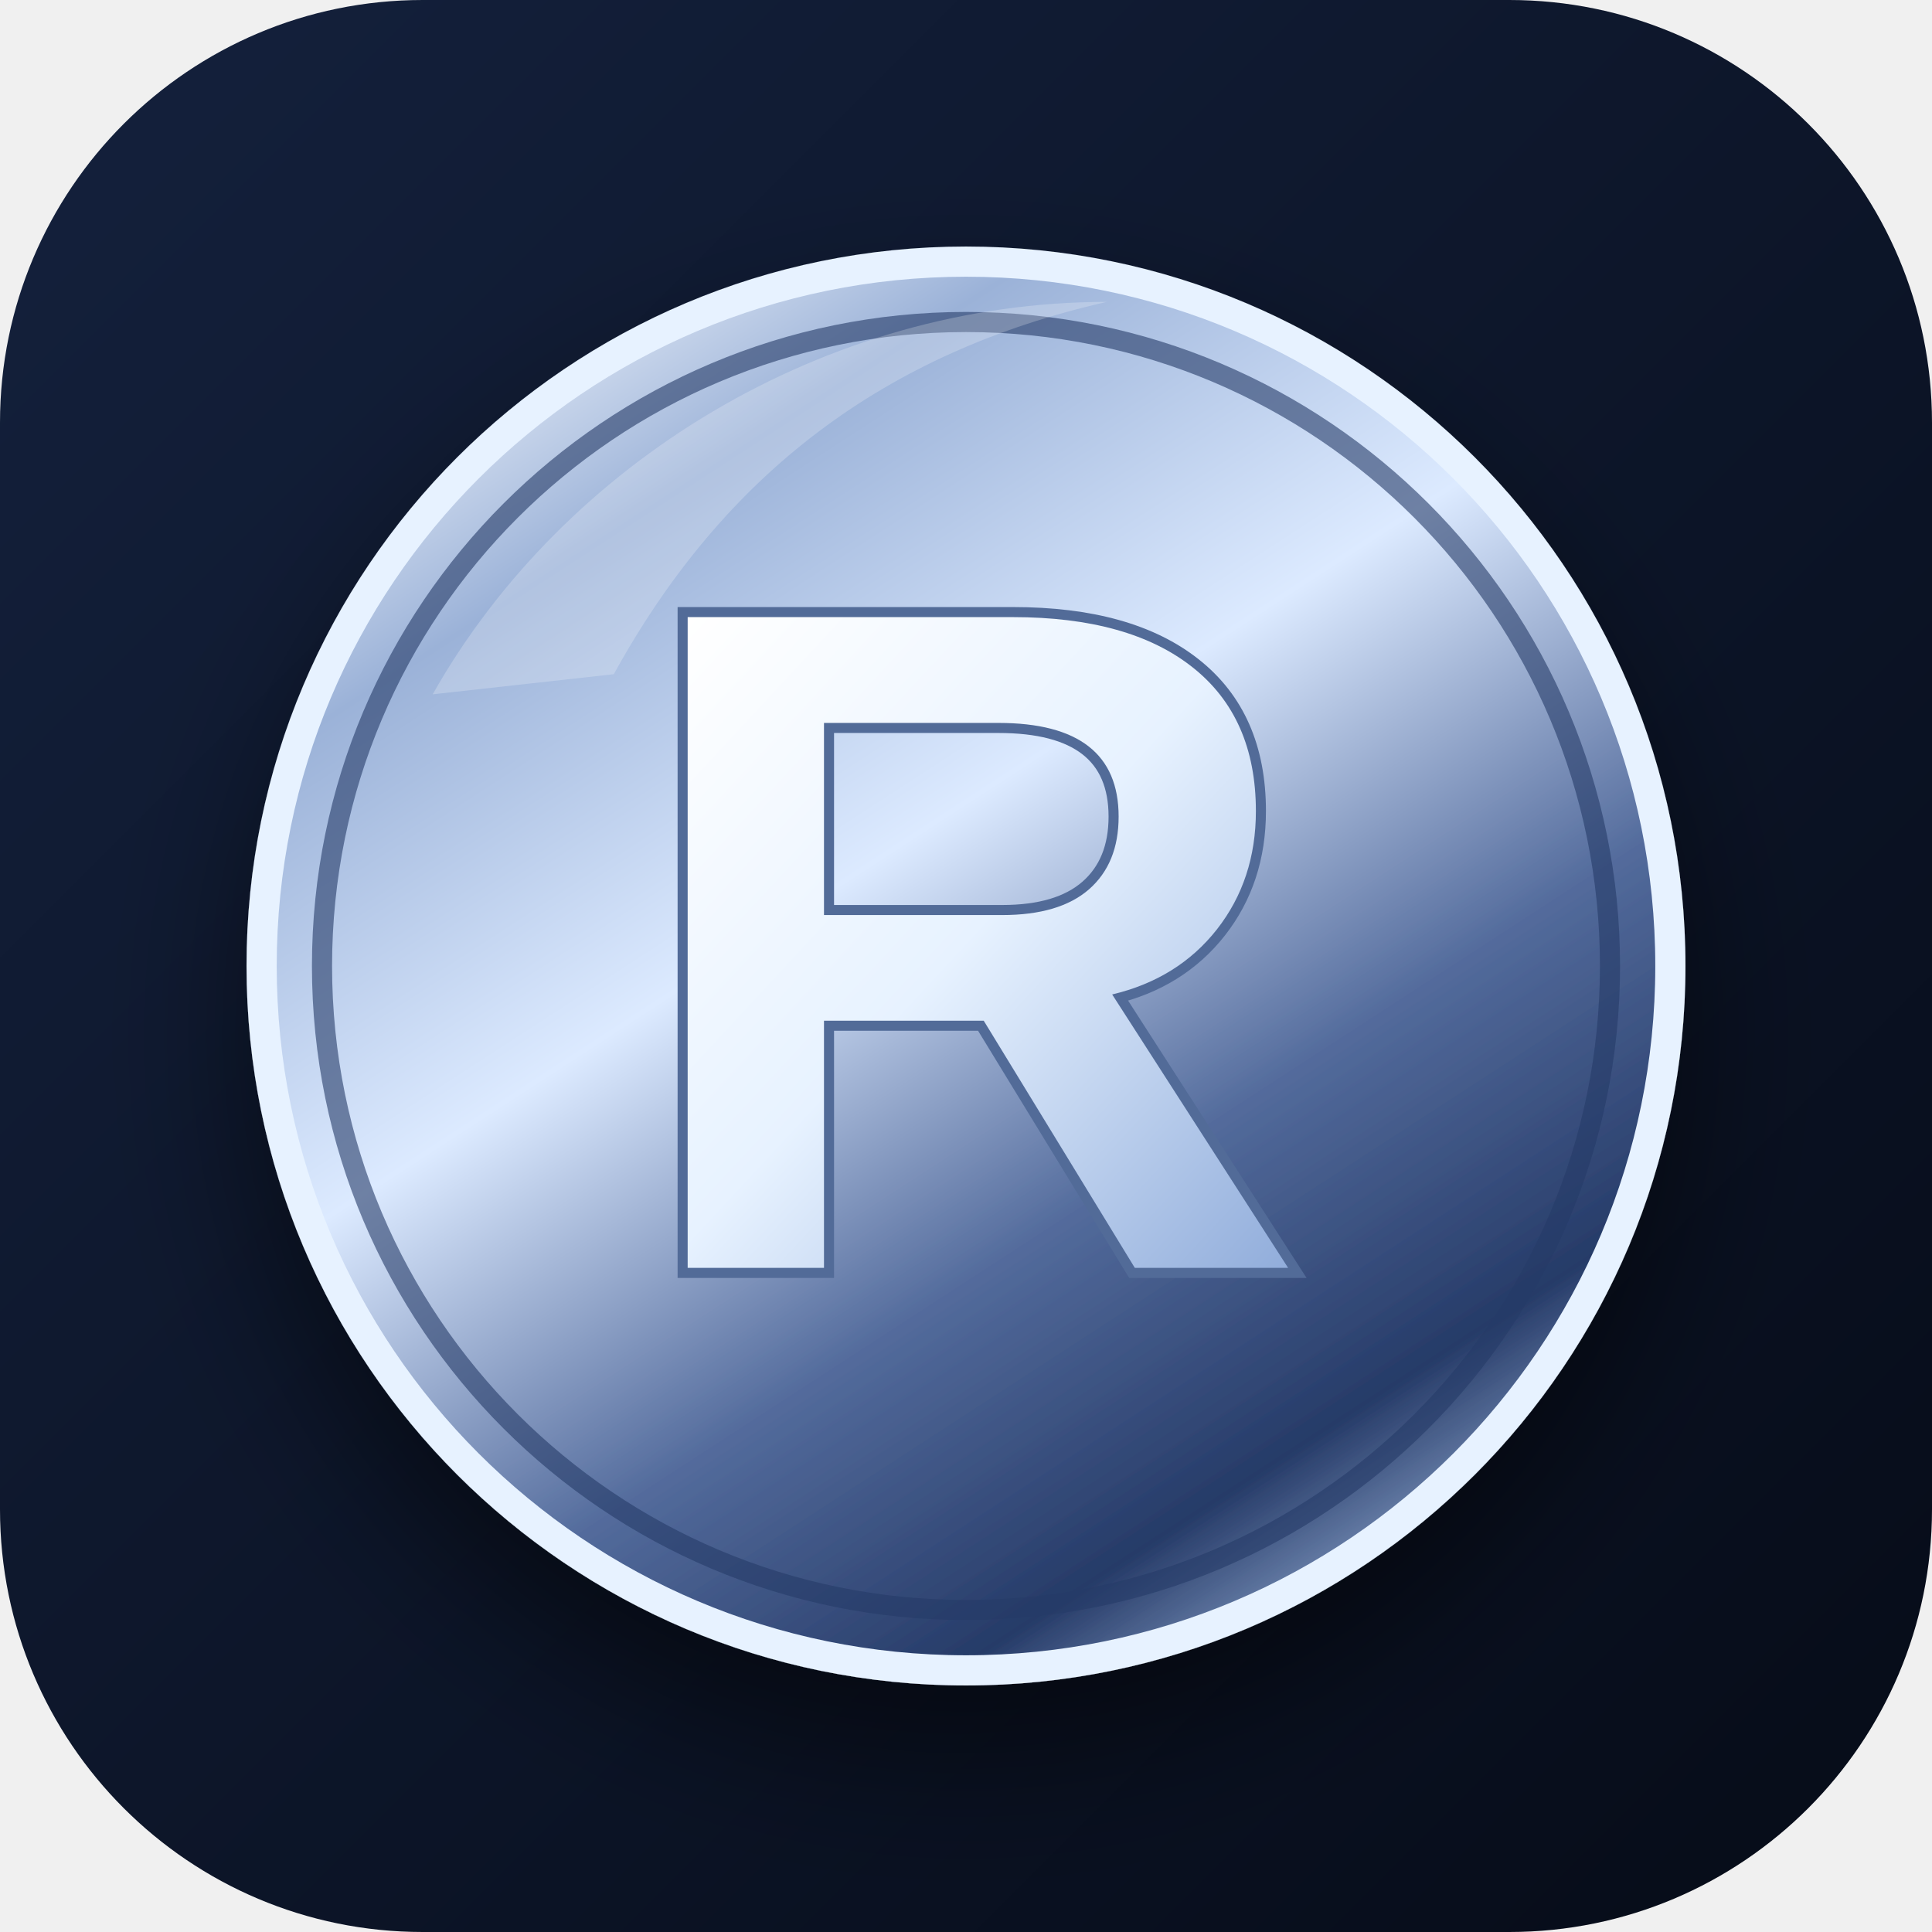
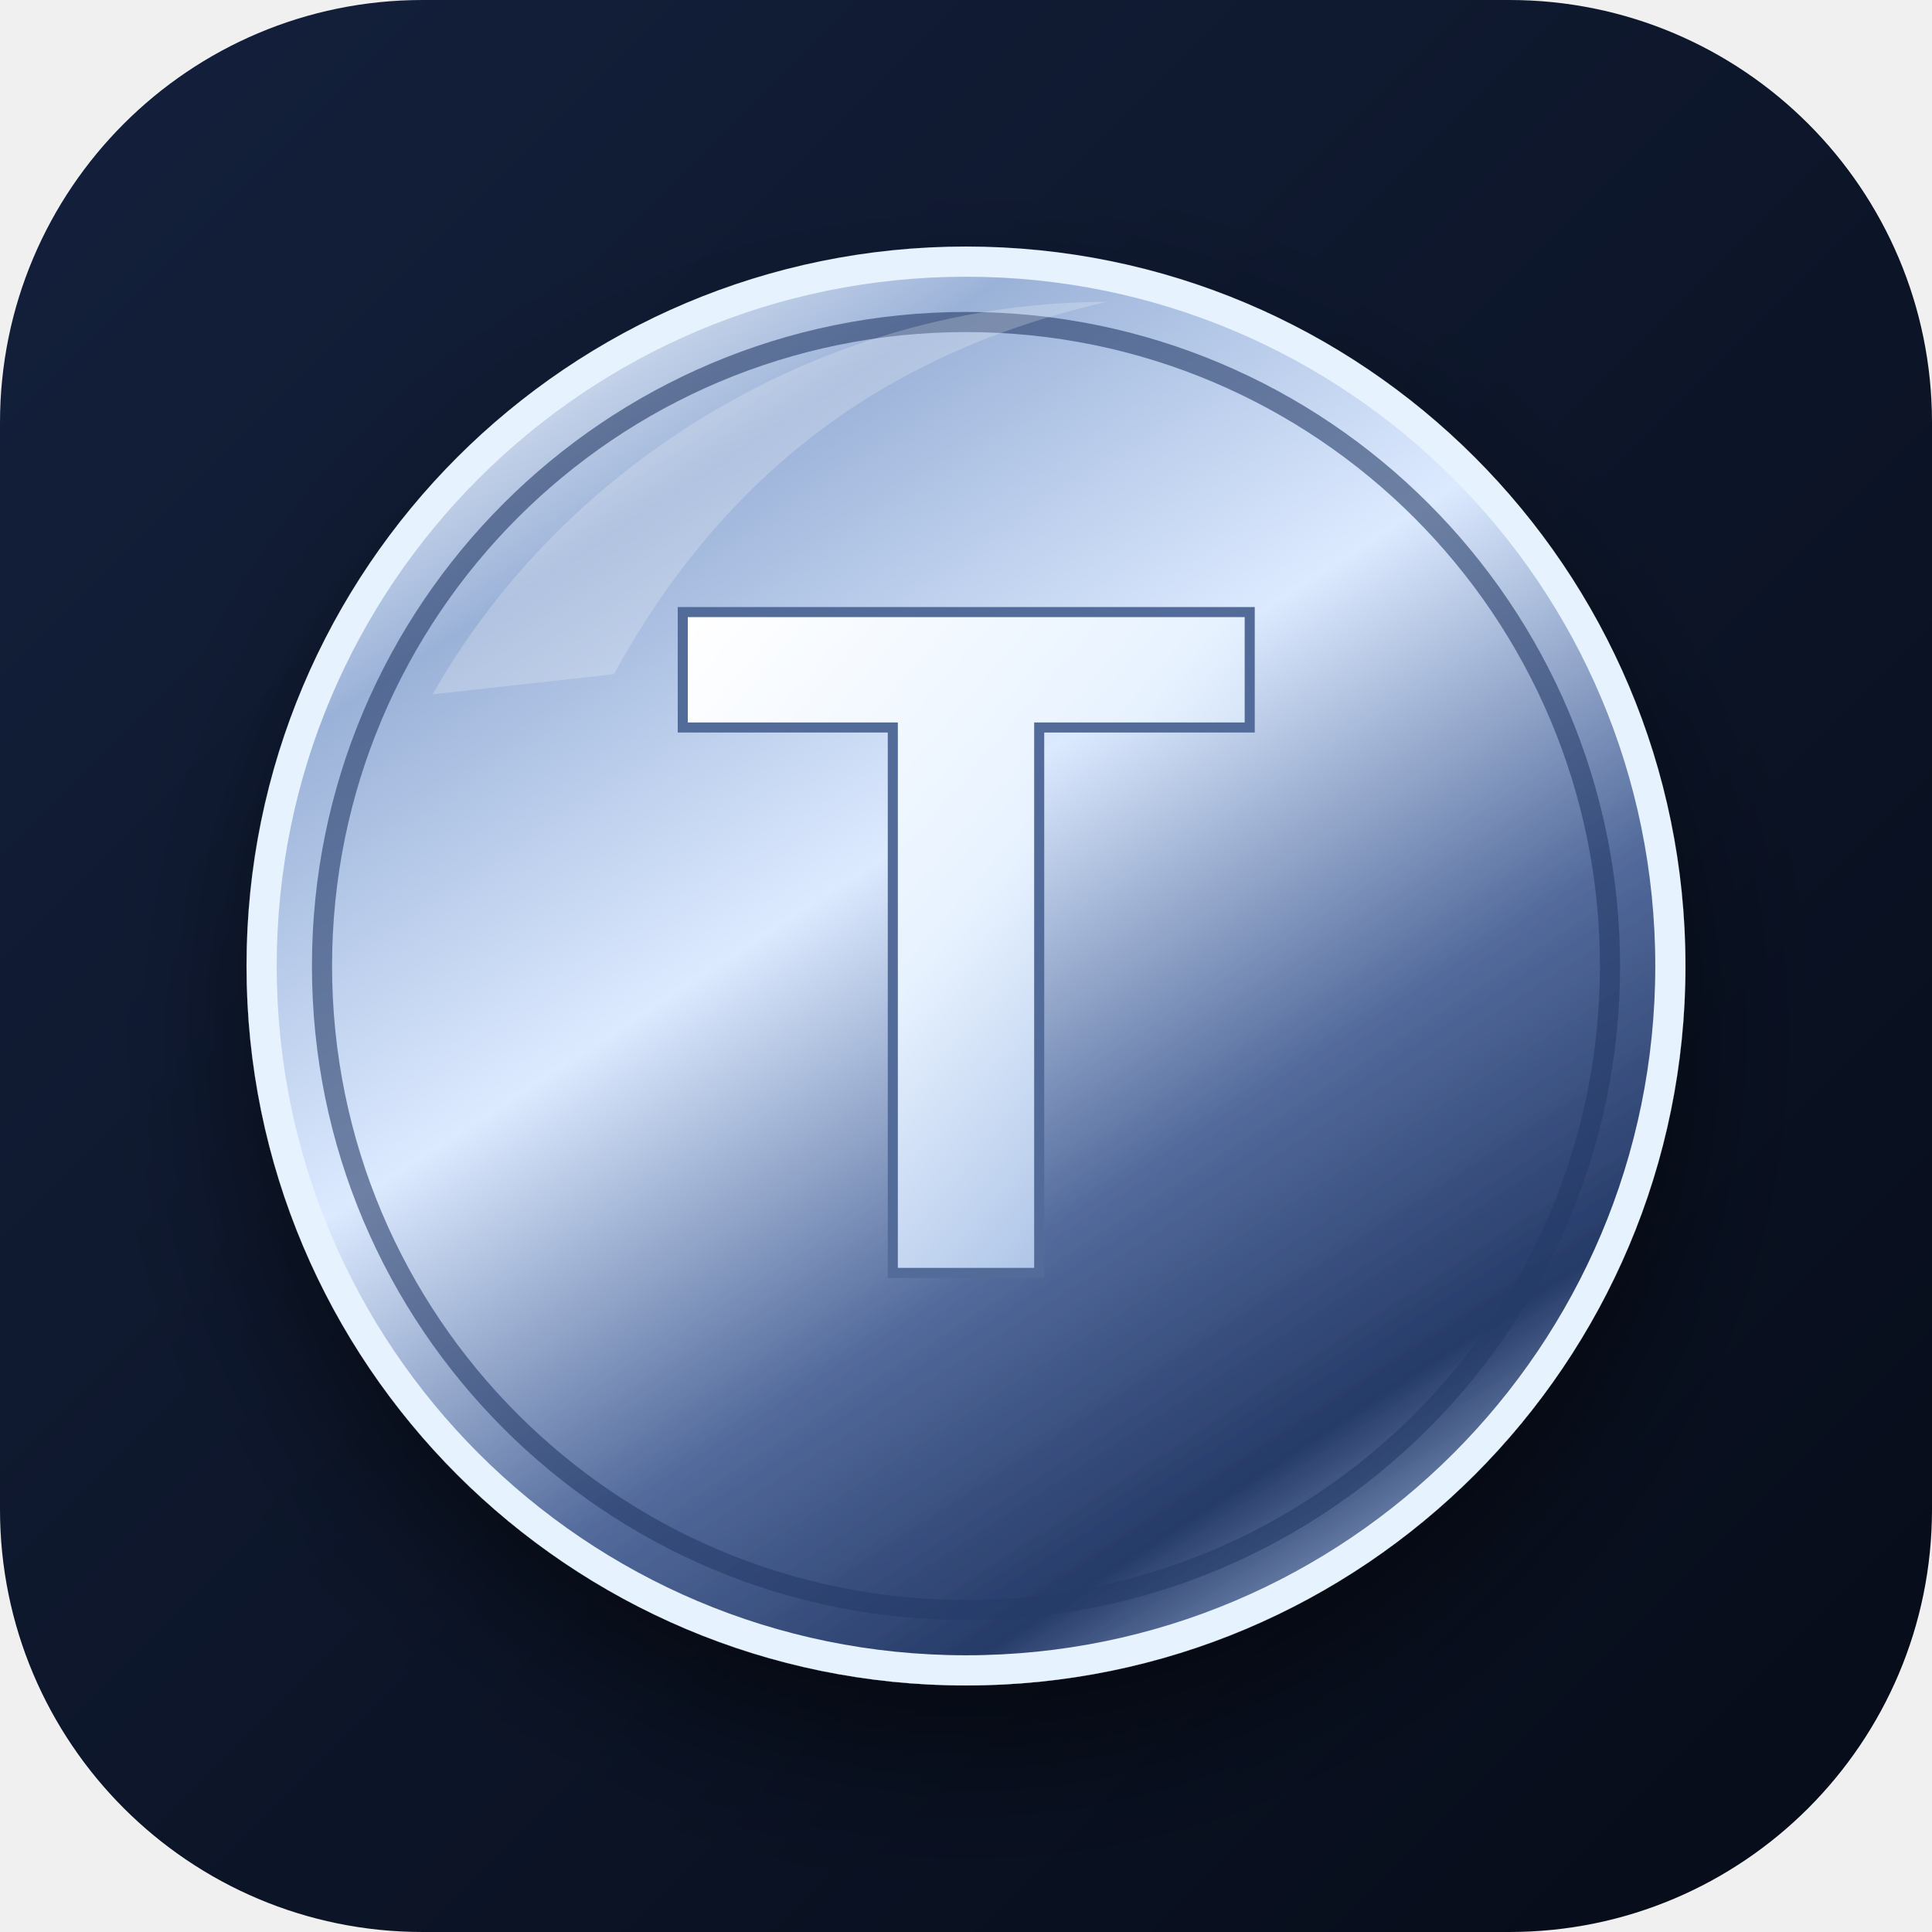
<svg xmlns="http://www.w3.org/2000/svg" viewBox="0 0 192 192">
  <defs>
    <linearGradient id="background" x1="0" y1="0" x2="1" y2="1">
      <stop stop-color="#14213d" />
      <stop offset="1" stop-color="#060b17" />
    </linearGradient>
    <linearGradient id="metal" x1=".15" y1="0" x2=".8" y2="1">
      <stop stop-color="#f8fbff" />
      <stop offset=".18" stop-color="#9bb2d8" />
      <stop offset=".43" stop-color="#dceaff" />
      <stop offset=".67" stop-color="#536b9c" />
      <stop offset=".86" stop-color="#263b68" />
      <stop offset="1" stop-color="#a9c2e8" />
    </linearGradient>
    <linearGradient id="letter" x1="0" y1="0" x2="1" y2="1">
      <stop stop-color="#fff" />
      <stop offset=".48" stop-color="#e7f2ff" />
      <stop offset="1" stop-color="#91addb" />
    </linearGradient>
    <filter id="shadow" x="-.3" y="-.3" width="1.6" height="1.7">
      <feDropShadow dx="0" dy="7" stdDeviation="7" flood-color="#000" flood-opacity=".5" />
    </filter>
  </defs>
  <rect width="192" height="192" rx="42" fill="url(#background)" />
  <circle cx="96" cy="96" r="70" fill="url(#metal)" stroke="#e7f2ff" stroke-width="3" filter="url(#shadow)" />
  <circle cx="96" cy="96" r="64" fill="none" stroke="#263b68" stroke-opacity=".6" stroke-width="2" />
  <path d="M43 69c13-23 39-39 67-39-22 5-38 17-49 37z" fill="#fff" opacity=".22" />
-   <text x="96" y="126" text-anchor="middle" fill="url(#letter)" stroke="#526b98" stroke-width="2" paint-order="stroke" font-family="Arial, Helvetica, sans-serif" font-size="94" font-weight="900">R</text>
+   <text x="96" y="126" text-anchor="middle" fill="url(#letter)" stroke="#526b98" stroke-width="2" paint-order="stroke" font-family="Arial, Helvetica, sans-serif" font-size="94" font-weight="900">T</text>
</svg>
